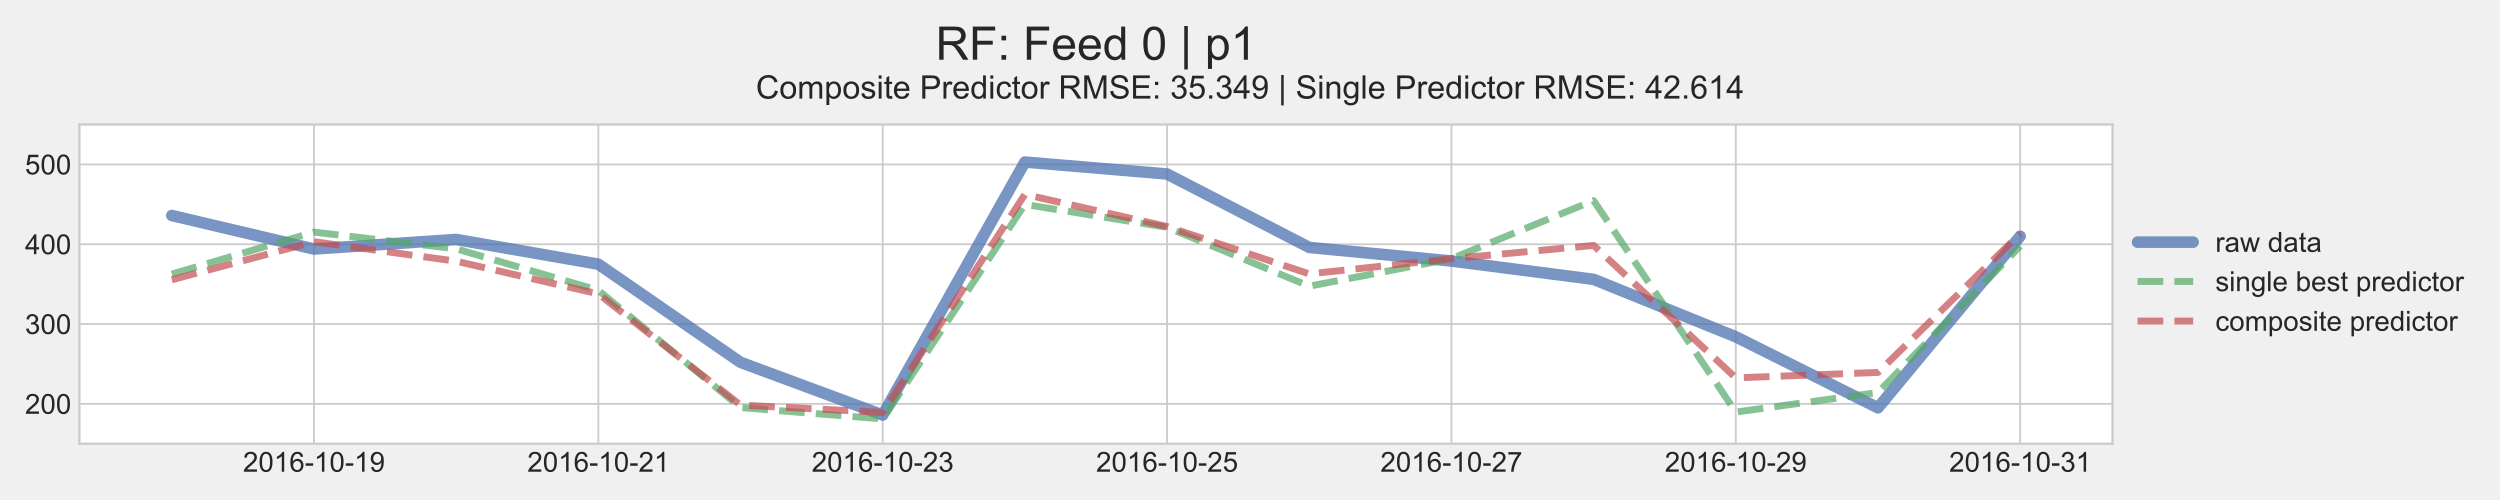
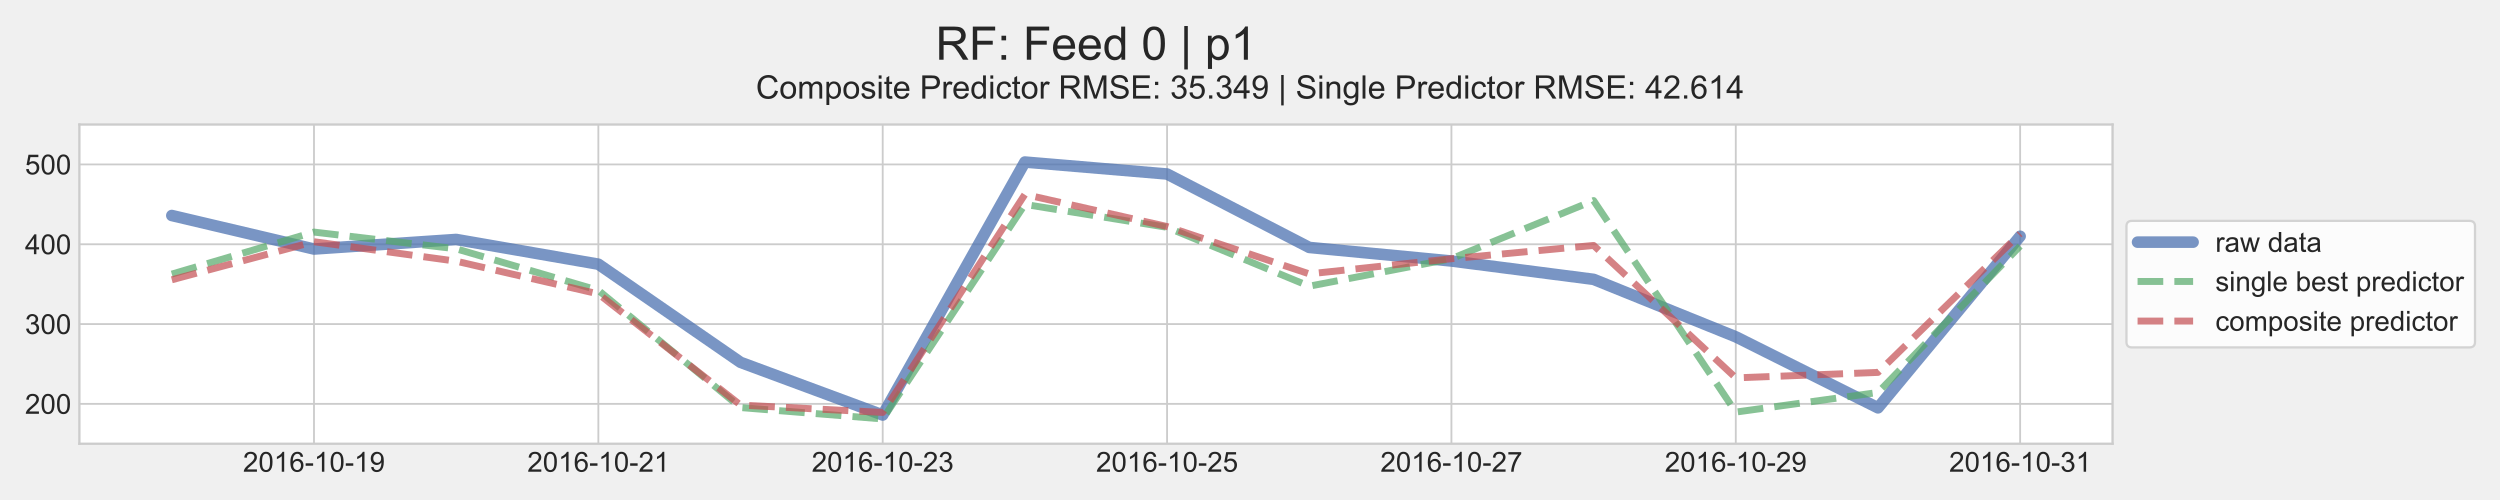
<svg xmlns="http://www.w3.org/2000/svg" xmlns:xlink="http://www.w3.org/1999/xlink" height="216pt" version="1.1" viewBox="0 0 1080 216" width="1080pt">
  <defs>
    <style type="text/css">
*{stroke-linecap:butt;stroke-linejoin:round;}
  </style>
  </defs>
  <g id="figure_1">
    <g id="patch_1">
      <path d="M 0 216  L 1080 216  L 1080 0  L 0 0  z " style="fill:none;" />
    </g>
    <g id="axes_1">
      <g id="patch_2">
        <path d="M 34.3 191.7  L 912.625 191.7  L 912.625 53.8  L 34.3 53.8  z " style="fill:#ffffff;" />
      </g>
      <g id="matplotlib.axis_1">
        <g id="xtick_1">
          <g id="line2d_1">
-             <path clip-path="url(#pf17c35415a)" d="M 135.645 191.7  L 135.645 53.8  " style="fill:none;stroke:#cccccc;stroke-linecap:round;stroke-width:0.8;" />
+             <path clip-path="url(#p191e06d65b)" d="M 135.645 191.7  L 135.645 53.8  " style="fill:none;stroke:#cccccc;stroke-linecap:round;stroke-width:0.8;" />
          </g>
          <g id="line2d_2" />
          <g id="text_1">
            <defs>
              <path d="M 50.344 8.453  L 50.344 0  L 3.031 0  Q 2.938 3.172 4.047 6.109  Q 5.859 10.938 9.828 15.625  Q 13.812 20.312 21.344 26.469  Q 33.016 36.031 37.109 41.625  Q 41.219 47.219 41.219 52.203  Q 41.219 57.422 37.469 61  Q 33.734 64.594 27.734 64.594  Q 21.391 64.594 17.578 60.781  Q 13.766 56.984 13.719 50.25  L 4.688 51.172  Q 5.609 61.281 11.656 66.578  Q 17.719 71.875 27.938 71.875  Q 38.234 71.875 44.234 66.156  Q 50.25 60.453 50.25 52  Q 50.25 47.703 48.484 43.547  Q 46.734 39.406 42.656 34.812  Q 38.578 30.219 29.109 22.219  Q 21.188 15.578 18.938 13.203  Q 16.703 10.844 15.234 8.453  z " id="ArialMT-32" />
              <path d="M 4.156 35.297  Q 4.156 48 6.766 55.734  Q 9.375 63.484 14.516 67.672  Q 19.672 71.875 27.484 71.875  Q 33.25 71.875 37.594 69.547  Q 41.938 67.234 44.766 62.859  Q 47.609 58.5 49.219 52.219  Q 50.828 45.953 50.828 35.297  Q 50.828 22.703 48.234 14.969  Q 45.656 7.234 40.5 3  Q 35.359 -1.219 27.484 -1.219  Q 17.141 -1.219 11.234 6.203  Q 4.156 15.141 4.156 35.297  z M 13.188 35.297  Q 13.188 17.672 17.312 11.828  Q 21.438 6 27.484 6  Q 33.547 6 37.672 11.859  Q 41.797 17.719 41.797 35.297  Q 41.797 52.984 37.672 58.781  Q 33.547 64.594 27.391 64.594  Q 21.344 64.594 17.719 59.469  Q 13.188 52.938 13.188 35.297  z " id="ArialMT-30" />
              <path d="M 37.25 0  L 28.469 0  L 28.469 56  Q 25.297 52.984 20.141 49.953  Q 14.984 46.922 10.891 45.406  L 10.891 53.906  Q 18.266 57.375 23.781 62.297  Q 29.297 67.234 31.594 71.875  L 37.25 71.875  z " id="ArialMT-31" />
              <path d="M 49.75 54.047  L 41.016 53.375  Q 39.844 58.547 37.703 60.891  Q 34.125 64.656 28.906 64.656  Q 24.703 64.656 21.531 62.312  Q 17.391 59.281 14.984 53.469  Q 12.594 47.656 12.5 36.922  Q 15.672 41.75 20.266 44.094  Q 24.859 46.438 29.891 46.438  Q 38.672 46.438 44.844 39.969  Q 51.031 33.5 51.031 23.25  Q 51.031 16.5 48.125 10.719  Q 45.219 4.938 40.141 1.859  Q 35.062 -1.219 28.609 -1.219  Q 17.625 -1.219 10.688 6.859  Q 3.766 14.938 3.766 33.5  Q 3.766 54.25 11.422 63.672  Q 18.109 71.875 29.438 71.875  Q 37.891 71.875 43.281 67.141  Q 48.688 62.406 49.75 54.047  z M 13.875 23.188  Q 13.875 18.656 15.797 14.5  Q 17.719 10.359 21.188 8.172  Q 24.656 6 28.469 6  Q 34.031 6 38.031 10.484  Q 42.047 14.984 42.047 22.703  Q 42.047 30.125 38.078 34.391  Q 34.125 38.672 28.125 38.672  Q 22.172 38.672 18.016 34.391  Q 13.875 30.125 13.875 23.188  z " id="ArialMT-36" />
              <path d="M 3.172 21.484  L 3.172 30.328  L 30.172 30.328  L 30.172 21.484  z " id="ArialMT-2d" />
              <path d="M 5.469 16.547  L 13.922 17.328  Q 14.984 11.375 18.016 8.688  Q 21.047 6 25.781 6  Q 29.828 6 32.875 7.859  Q 35.938 9.719 37.891 12.812  Q 39.844 15.922 41.156 21.188  Q 42.484 26.469 42.484 31.938  Q 42.484 32.516 42.438 33.688  Q 39.797 29.5 35.234 26.875  Q 30.672 24.266 25.344 24.266  Q 16.453 24.266 10.297 30.703  Q 4.156 37.156 4.156 47.703  Q 4.156 58.594 10.578 65.234  Q 17 71.875 26.656 71.875  Q 33.641 71.875 39.422 68.109  Q 45.219 64.359 48.219 57.391  Q 51.219 50.438 51.219 37.25  Q 51.219 23.531 48.234 15.406  Q 45.266 7.281 39.375 3.031  Q 33.5 -1.219 25.594 -1.219  Q 17.188 -1.219 11.859 3.438  Q 6.547 8.109 5.469 16.547  z M 41.453 48.141  Q 41.453 55.719 37.422 60.156  Q 33.406 64.594 27.734 64.594  Q 21.875 64.594 17.531 59.812  Q 13.188 55.031 13.188 47.406  Q 13.188 40.578 17.312 36.297  Q 21.438 32.031 27.484 32.031  Q 33.594 32.031 37.516 36.297  Q 41.453 40.578 41.453 48.141  z " id="ArialMT-39" />
            </defs>
            <g style="fill:#262626;" transform="translate(104.9571 203.7894)scale(0.12 -0.12)">
              <use xlink:href="#ArialMT-32" />
              <use x="55.615" xlink:href="#ArialMT-30" />
              <use x="111.23" xlink:href="#ArialMT-31" />
              <use x="166.846" xlink:href="#ArialMT-36" />
              <use x="222.461" xlink:href="#ArialMT-2d" />
              <use x="255.762" xlink:href="#ArialMT-31" />
              <use x="311.377" xlink:href="#ArialMT-30" />
              <use x="366.992" xlink:href="#ArialMT-2d" />
              <use x="400.293" xlink:href="#ArialMT-31" />
              <use x="455.908" xlink:href="#ArialMT-39" />
            </g>
          </g>
        </g>
        <g id="xtick_2">
          <g id="line2d_3">
-             <path clip-path="url(#pf17c35415a)" d="M 258.488 191.7  L 258.488 53.8  " style="fill:none;stroke:#cccccc;stroke-linecap:round;stroke-width:0.8;" />
+             <path clip-path="url(#p191e06d65b)" d="M 258.488 191.7  L 258.488 53.8  " style="fill:none;stroke:#cccccc;stroke-linecap:round;stroke-width:0.8;" />
          </g>
          <g id="line2d_4" />
          <g id="text_2">
            <g style="fill:#262626;" transform="translate(227.7997 203.7894)scale(0.12 -0.12)">
              <use xlink:href="#ArialMT-32" />
              <use x="55.615" xlink:href="#ArialMT-30" />
              <use x="111.23" xlink:href="#ArialMT-31" />
              <use x="166.846" xlink:href="#ArialMT-36" />
              <use x="222.461" xlink:href="#ArialMT-2d" />
              <use x="255.762" xlink:href="#ArialMT-31" />
              <use x="311.377" xlink:href="#ArialMT-30" />
              <use x="366.992" xlink:href="#ArialMT-2d" />
              <use x="400.293" xlink:href="#ArialMT-32" />
              <use x="455.908" xlink:href="#ArialMT-31" />
            </g>
          </g>
        </g>
        <g id="xtick_3">
          <g id="line2d_5">
-             <path clip-path="url(#pf17c35415a)" d="M 381.331 191.7  L 381.331 53.8  " style="fill:none;stroke:#cccccc;stroke-linecap:round;stroke-width:0.8;" />
+             <path clip-path="url(#p191e06d65b)" d="M 381.331 191.7  L 381.331 53.8  " style="fill:none;stroke:#cccccc;stroke-linecap:round;stroke-width:0.8;" />
          </g>
          <g id="line2d_6" />
          <g id="text_3">
            <defs>
              <path d="M 4.203 18.891  L 12.984 20.062  Q 14.5 12.594 18.141 9.297  Q 21.781 6 27 6  Q 33.203 6 37.469 10.297  Q 41.75 14.594 41.75 20.953  Q 41.75 27 37.797 30.922  Q 33.844 34.859 27.734 34.859  Q 25.25 34.859 21.531 33.891  L 22.516 41.609  Q 23.391 41.5 23.922 41.5  Q 29.547 41.5 34.031 44.422  Q 38.531 47.359 38.531 53.469  Q 38.531 58.297 35.25 61.469  Q 31.984 64.656 26.812 64.656  Q 21.688 64.656 18.266 61.422  Q 14.844 58.203 13.875 51.766  L 5.078 53.328  Q 6.688 62.156 12.391 67.016  Q 18.109 71.875 26.609 71.875  Q 32.469 71.875 37.391 69.359  Q 42.328 66.844 44.938 62.5  Q 47.562 58.156 47.562 53.266  Q 47.562 48.641 45.062 44.828  Q 42.578 41.016 37.703 38.766  Q 44.047 37.312 47.562 32.688  Q 51.078 28.078 51.078 21.141  Q 51.078 11.766 44.234 5.25  Q 37.406 -1.266 26.953 -1.266  Q 17.531 -1.266 11.297 4.344  Q 5.078 9.969 4.203 18.891  z " id="ArialMT-33" />
            </defs>
            <g style="fill:#262626;" transform="translate(350.6424 203.7894)scale(0.12 -0.12)">
              <use xlink:href="#ArialMT-32" />
              <use x="55.615" xlink:href="#ArialMT-30" />
              <use x="111.23" xlink:href="#ArialMT-31" />
              <use x="166.846" xlink:href="#ArialMT-36" />
              <use x="222.461" xlink:href="#ArialMT-2d" />
              <use x="255.762" xlink:href="#ArialMT-31" />
              <use x="311.377" xlink:href="#ArialMT-30" />
              <use x="366.992" xlink:href="#ArialMT-2d" />
              <use x="400.293" xlink:href="#ArialMT-32" />
              <use x="455.908" xlink:href="#ArialMT-33" />
            </g>
          </g>
        </g>
        <g id="xtick_4">
          <g id="line2d_7">
-             <path clip-path="url(#pf17c35415a)" d="M 504.173 191.7  L 504.173 53.8  " style="fill:none;stroke:#cccccc;stroke-linecap:round;stroke-width:0.8;" />
+             <path clip-path="url(#p191e06d65b)" d="M 504.173 191.7  L 504.173 53.8  " style="fill:none;stroke:#cccccc;stroke-linecap:round;stroke-width:0.8;" />
          </g>
          <g id="line2d_8" />
          <g id="text_4">
            <defs>
              <path d="M 4.156 18.75  L 13.375 19.531  Q 14.406 12.797 18.141 9.391  Q 21.875 6 27.156 6  Q 33.5 6 37.891 10.781  Q 42.281 15.578 42.281 23.484  Q 42.281 31 38.062 35.344  Q 33.844 39.703 27 39.703  Q 22.75 39.703 19.328 37.766  Q 15.922 35.844 13.969 32.766  L 5.719 33.844  L 12.641 70.609  L 48.25 70.609  L 48.25 62.203  L 19.672 62.203  L 15.828 42.969  Q 22.266 47.469 29.344 47.469  Q 38.719 47.469 45.156 40.969  Q 51.609 34.469 51.609 24.266  Q 51.609 14.547 45.953 7.469  Q 39.062 -1.219 27.156 -1.219  Q 17.391 -1.219 11.203 4.25  Q 5.031 9.719 4.156 18.75  z " id="ArialMT-35" />
            </defs>
            <g style="fill:#262626;" transform="translate(473.485 203.7894)scale(0.12 -0.12)">
              <use xlink:href="#ArialMT-32" />
              <use x="55.615" xlink:href="#ArialMT-30" />
              <use x="111.23" xlink:href="#ArialMT-31" />
              <use x="166.846" xlink:href="#ArialMT-36" />
              <use x="222.461" xlink:href="#ArialMT-2d" />
              <use x="255.762" xlink:href="#ArialMT-31" />
              <use x="311.377" xlink:href="#ArialMT-30" />
              <use x="366.992" xlink:href="#ArialMT-2d" />
              <use x="400.293" xlink:href="#ArialMT-32" />
              <use x="455.908" xlink:href="#ArialMT-35" />
            </g>
          </g>
        </g>
        <g id="xtick_5">
          <g id="line2d_9">
-             <path clip-path="url(#pf17c35415a)" d="M 627.016 191.7  L 627.016 53.8  " style="fill:none;stroke:#cccccc;stroke-linecap:round;stroke-width:0.8;" />
+             <path clip-path="url(#p191e06d65b)" d="M 627.016 191.7  L 627.016 53.8  " style="fill:none;stroke:#cccccc;stroke-linecap:round;stroke-width:0.8;" />
          </g>
          <g id="line2d_10" />
          <g id="text_5">
            <defs>
              <path d="M 4.734 62.203  L 4.734 70.656  L 51.078 70.656  L 51.078 63.812  Q 44.234 56.547 37.516 44.484  Q 30.812 32.422 27.156 19.672  Q 24.516 10.688 23.781 0  L 14.75 0  Q 14.891 8.453 18.062 20.406  Q 21.234 32.375 27.172 43.484  Q 33.109 54.594 39.797 62.203  z " id="ArialMT-37" />
            </defs>
            <g style="fill:#262626;" transform="translate(596.3277 203.7894)scale(0.12 -0.12)">
              <use xlink:href="#ArialMT-32" />
              <use x="55.615" xlink:href="#ArialMT-30" />
              <use x="111.23" xlink:href="#ArialMT-31" />
              <use x="166.846" xlink:href="#ArialMT-36" />
              <use x="222.461" xlink:href="#ArialMT-2d" />
              <use x="255.762" xlink:href="#ArialMT-31" />
              <use x="311.377" xlink:href="#ArialMT-30" />
              <use x="366.992" xlink:href="#ArialMT-2d" />
              <use x="400.293" xlink:href="#ArialMT-32" />
              <use x="455.908" xlink:href="#ArialMT-37" />
            </g>
          </g>
        </g>
        <g id="xtick_6">
          <g id="line2d_11">
-             <path clip-path="url(#pf17c35415a)" d="M 749.858 191.7  L 749.858 53.8  " style="fill:none;stroke:#cccccc;stroke-linecap:round;stroke-width:0.8;" />
+             <path clip-path="url(#p191e06d65b)" d="M 749.858 191.7  L 749.858 53.8  " style="fill:none;stroke:#cccccc;stroke-linecap:round;stroke-width:0.8;" />
          </g>
          <g id="line2d_12" />
          <g id="text_6">
            <g style="fill:#262626;" transform="translate(719.1704 203.7894)scale(0.12 -0.12)">
              <use xlink:href="#ArialMT-32" />
              <use x="55.615" xlink:href="#ArialMT-30" />
              <use x="111.23" xlink:href="#ArialMT-31" />
              <use x="166.846" xlink:href="#ArialMT-36" />
              <use x="222.461" xlink:href="#ArialMT-2d" />
              <use x="255.762" xlink:href="#ArialMT-31" />
              <use x="311.377" xlink:href="#ArialMT-30" />
              <use x="366.992" xlink:href="#ArialMT-2d" />
              <use x="400.293" xlink:href="#ArialMT-32" />
              <use x="455.908" xlink:href="#ArialMT-39" />
            </g>
          </g>
        </g>
        <g id="xtick_7">
          <g id="line2d_13">
-             <path clip-path="url(#pf17c35415a)" d="M 872.701 191.7  L 872.701 53.8  " style="fill:none;stroke:#cccccc;stroke-linecap:round;stroke-width:0.8;" />
+             <path clip-path="url(#p191e06d65b)" d="M 872.701 191.7  L 872.701 53.8  " style="fill:none;stroke:#cccccc;stroke-linecap:round;stroke-width:0.8;" />
          </g>
          <g id="line2d_14" />
          <g id="text_7">
            <g style="fill:#262626;" transform="translate(842.013 203.7894)scale(0.12 -0.12)">
              <use xlink:href="#ArialMT-32" />
              <use x="55.615" xlink:href="#ArialMT-30" />
              <use x="111.23" xlink:href="#ArialMT-31" />
              <use x="166.846" xlink:href="#ArialMT-36" />
              <use x="222.461" xlink:href="#ArialMT-2d" />
              <use x="255.762" xlink:href="#ArialMT-31" />
              <use x="311.377" xlink:href="#ArialMT-30" />
              <use x="366.992" xlink:href="#ArialMT-2d" />
              <use x="400.293" xlink:href="#ArialMT-33" />
              <use x="455.908" xlink:href="#ArialMT-31" />
            </g>
          </g>
        </g>
      </g>
      <g id="matplotlib.axis_2">
        <g id="ytick_1">
          <g id="line2d_15">
-             <path clip-path="url(#pf17c35415a)" d="M 34.3 174.463  L 912.625 174.463  " style="fill:none;stroke:#cccccc;stroke-linecap:round;stroke-width:0.8;" />
+             <path clip-path="url(#p191e06d65b)" d="M 34.3 174.463  L 912.625 174.463  " style="fill:none;stroke:#cccccc;stroke-linecap:round;stroke-width:0.8;" />
          </g>
          <g id="line2d_16" />
          <g id="text_8">
            <g style="fill:#262626;" transform="translate(10.78063 178.7572)scale(0.12 -0.12)">
              <use xlink:href="#ArialMT-32" />
              <use x="55.615" xlink:href="#ArialMT-30" />
              <use x="111.23" xlink:href="#ArialMT-30" />
            </g>
          </g>
        </g>
        <g id="ytick_2">
          <g id="line2d_17">
-             <path clip-path="url(#pf17c35415a)" d="M 34.3 139.988  L 912.625 139.988  " style="fill:none;stroke:#cccccc;stroke-linecap:round;stroke-width:0.8;" />
+             <path clip-path="url(#p191e06d65b)" d="M 34.3 139.988  L 912.625 139.988  " style="fill:none;stroke:#cccccc;stroke-linecap:round;stroke-width:0.8;" />
          </g>
          <g id="line2d_18" />
          <g id="text_9">
            <g style="fill:#262626;" transform="translate(10.78063 144.2822)scale(0.12 -0.12)">
              <use xlink:href="#ArialMT-33" />
              <use x="55.615" xlink:href="#ArialMT-30" />
              <use x="111.23" xlink:href="#ArialMT-30" />
            </g>
          </g>
        </g>
        <g id="ytick_3">
          <g id="line2d_19">
-             <path clip-path="url(#pf17c35415a)" d="M 34.3 105.513  L 912.625 105.513  " style="fill:none;stroke:#cccccc;stroke-linecap:round;stroke-width:0.8;" />
+             <path clip-path="url(#p191e06d65b)" d="M 34.3 105.513  L 912.625 105.513  " style="fill:none;stroke:#cccccc;stroke-linecap:round;stroke-width:0.8;" />
          </g>
          <g id="line2d_20" />
          <g id="text_10">
            <defs>
              <path d="M 32.328 0  L 32.328 17.141  L 1.266 17.141  L 1.266 25.203  L 33.938 71.578  L 41.109 71.578  L 41.109 25.203  L 50.781 25.203  L 50.781 17.141  L 41.109 17.141  L 41.109 0  z M 32.328 25.203  L 32.328 57.469  L 9.906 25.203  z " id="ArialMT-34" />
            </defs>
            <g style="fill:#262626;" transform="translate(10.78063 109.8072)scale(0.12 -0.12)">
              <use xlink:href="#ArialMT-34" />
              <use x="55.615" xlink:href="#ArialMT-30" />
              <use x="111.23" xlink:href="#ArialMT-30" />
            </g>
          </g>
        </g>
        <g id="ytick_4">
          <g id="line2d_21">
-             <path clip-path="url(#pf17c35415a)" d="M 34.3 71.037  L 912.625 71.037  " style="fill:none;stroke:#cccccc;stroke-linecap:round;stroke-width:0.8;" />
+             <path clip-path="url(#p191e06d65b)" d="M 34.3 71.037  L 912.625 71.037  " style="fill:none;stroke:#cccccc;stroke-linecap:round;stroke-width:0.8;" />
          </g>
          <g id="line2d_22" />
          <g id="text_11">
            <g style="fill:#262626;" transform="translate(10.78063 75.33219)scale(0.12 -0.12)">
              <use xlink:href="#ArialMT-35" />
              <use x="55.615" xlink:href="#ArialMT-30" />
              <use x="111.23" xlink:href="#ArialMT-30" />
            </g>
          </g>
        </g>
      </g>
      <g id="line2d_23">
-         <path clip-path="url(#pf17c35415a)" d="M 74.224 93.102  L 135.645 107.581  L 197.067 103.444  L 258.488 114.131  L 319.909 156.536  L 381.331 179.289  L 442.752 70.003  L 504.173 75.174  L 565.594 106.891  L 627.016 112.752  L 688.437 120.681  L 749.858 145.504  L 811.28 176.186  L 872.701 102.065  " style="fill:none;stroke:#4c72b0;stroke-linecap:round;stroke-opacity:0.75;stroke-width:5;" />
+         <path clip-path="url(#p191e06d65b)" d="M 74.224 93.102  L 135.645 107.581  L 197.067 103.444  L 258.488 114.131  L 319.909 156.536  L 381.331 179.289  L 442.752 70.003  L 504.173 75.174  L 565.594 106.891  L 627.016 112.752  L 688.437 120.681  L 749.858 145.504  L 811.28 176.186  L 872.701 102.065  " style="fill:none;stroke:#4c72b0;stroke-linecap:round;stroke-opacity:0.75;stroke-width:5;" />
      </g>
      <g id="line2d_24">
-         <path clip-path="url(#pf17c35415a)" d="M 74.224 118.411  L 135.645 100.258  L 197.067 107.485  L 258.488 125.41  L 319.909 176.063  L 381.331 180.995  L 442.752 88.304  L 504.173 98.206  L 565.594 123.638  L 627.016 111.774  L 688.437 86.643  L 749.858 178.022  L 811.28 169.554  L 872.701 106.31  " style="fill:none;stroke:#55a868;stroke-dasharray:11.1,4.8;stroke-dashoffset:0;stroke-opacity:0.7;stroke-width:3;" />
+         <path clip-path="url(#p191e06d65b)" d="M 74.224 118.411  L 135.645 100.258  L 197.067 107.485  L 258.488 125.41  L 319.909 176.063  L 381.331 180.995  L 442.752 88.304  L 504.173 98.206  L 565.594 123.638  L 627.016 111.774  L 688.437 86.643  L 749.858 178.022  L 811.28 169.554  L 872.701 106.31  " style="fill:none;stroke:#55a868;stroke-dasharray:11.1,4.8;stroke-dashoffset:0;stroke-opacity:0.7;stroke-width:3;" />
      </g>
      <g id="line2d_25">
-         <path clip-path="url(#pf17c35415a)" d="M 74.224 120.874  L 135.645 104.424  L 197.067 112.835  L 258.488 126.97  L 319.909 174.984  L 381.331 178.17  L 442.752 83.989  L 504.173 97.864  L 565.594 118.317  L 627.016 111.774  L 688.437 106.022  L 749.858 163.242  L 811.28 160.88  L 872.701 100.963  " style="fill:none;stroke:#c44e52;stroke-dasharray:11.1,4.8;stroke-dashoffset:0;stroke-opacity:0.7;stroke-width:3;" />
+         <path clip-path="url(#p191e06d65b)" d="M 74.224 120.874  L 135.645 104.424  L 197.067 112.835  L 258.488 126.97  L 319.909 174.984  L 381.331 178.17  L 442.752 83.989  L 504.173 97.864  L 565.594 118.317  L 627.016 111.774  L 688.437 106.022  L 749.858 163.242  L 811.28 160.88  L 872.701 100.963  " style="fill:none;stroke:#c44e52;stroke-dasharray:11.1,4.8;stroke-dashoffset:0;stroke-opacity:0.7;stroke-width:3;" />
      </g>
      <g id="patch_3">
        <path d="M 34.3 191.7  L 34.3 53.8  " style="fill:none;stroke:#cccccc;stroke-linecap:square;stroke-linejoin:miter;" />
      </g>
      <g id="patch_4">
        <path d="M 912.625 191.7  L 912.625 53.8  " style="fill:none;stroke:#cccccc;stroke-linecap:square;stroke-linejoin:miter;" />
      </g>
      <g id="patch_5">
        <path d="M 34.3 191.7  L 912.625 191.7  " style="fill:none;stroke:#cccccc;stroke-linecap:square;stroke-linejoin:miter;" />
      </g>
      <g id="patch_6">
        <path d="M 34.3 53.8  L 912.625 53.8  " style="fill:none;stroke:#cccccc;stroke-linecap:square;stroke-linejoin:miter;" />
      </g>
      <g id="text_12">
        <defs>
          <path d="M 7.859 0  L 7.859 71.578  L 39.594 71.578  Q 49.172 71.578 54.141 69.641  Q 59.125 67.719 62.109 62.828  Q 65.094 57.953 65.094 52.047  Q 65.094 44.438 60.156 39.203  Q 55.219 33.984 44.922 32.562  Q 48.688 30.766 50.641 29  Q 54.781 25.203 58.5 19.484  L 70.953 0  L 59.031 0  L 49.562 14.891  Q 45.406 21.344 42.719 24.75  Q 40.047 28.172 37.922 29.531  Q 35.797 30.906 33.594 31.453  Q 31.984 31.781 28.328 31.781  L 17.328 31.781  L 17.328 0  z M 17.328 39.984  L 37.703 39.984  Q 44.188 39.984 47.844 41.328  Q 51.516 42.672 53.422 45.625  Q 55.328 48.578 55.328 52.047  Q 55.328 57.125 51.641 60.391  Q 47.953 63.672 39.984 63.672  L 17.328 63.672  z " id="ArialMT-52" />
          <path d="M 8.203 0  L 8.203 71.578  L 56.5 71.578  L 56.5 63.141  L 17.672 63.141  L 17.672 40.969  L 51.266 40.969  L 51.266 32.516  L 17.672 32.516  L 17.672 0  z " id="ArialMT-46" />
          <path d="M 9.031 41.844  L 9.031 51.859  L 19.047 51.859  L 19.047 41.844  z M 9.031 0  L 9.031 10.016  L 19.047 10.016  L 19.047 0  z " id="ArialMT-3a" />
          <path id="ArialMT-20" />
          <path d="M 42.094 16.703  L 51.172 15.578  Q 49.031 7.625 43.219 3.219  Q 37.406 -1.172 28.375 -1.172  Q 17 -1.172 10.328 5.828  Q 3.656 12.844 3.656 25.484  Q 3.656 38.578 10.391 45.797  Q 17.141 53.031 27.875 53.031  Q 38.281 53.031 44.875 45.953  Q 51.469 38.875 51.469 26.031  Q 51.469 25.25 51.422 23.688  L 12.75 23.688  Q 13.234 15.141 17.578 10.594  Q 21.922 6.062 28.422 6.062  Q 33.25 6.062 36.672 8.594  Q 40.094 11.141 42.094 16.703  z M 13.234 30.906  L 42.188 30.906  Q 41.609 37.453 38.875 40.719  Q 34.672 45.797 27.984 45.797  Q 21.922 45.797 17.797 41.75  Q 13.672 37.703 13.234 30.906  z " id="ArialMT-65" />
          <path d="M 40.234 0  L 40.234 6.547  Q 35.297 -1.172 25.734 -1.172  Q 19.531 -1.172 14.328 2.25  Q 9.125 5.672 6.266 11.797  Q 3.422 17.922 3.422 25.875  Q 3.422 33.641 6 39.969  Q 8.594 46.297 13.766 49.656  Q 18.953 53.031 25.344 53.031  Q 30.031 53.031 33.688 51.047  Q 37.359 49.078 39.656 45.906  L 39.656 71.578  L 48.391 71.578  L 48.391 0  z M 12.453 25.875  Q 12.453 15.922 16.641 10.984  Q 20.844 6.062 26.562 6.062  Q 32.328 6.062 36.344 10.766  Q 40.375 15.484 40.375 25.141  Q 40.375 35.797 36.266 40.766  Q 32.172 45.75 26.172 45.75  Q 20.312 45.75 16.375 40.969  Q 12.453 36.188 12.453 25.875  z " id="ArialMT-64" />
          <path d="M 9.188 -21.047  L 9.188 72.797  L 16.844 72.797  L 16.844 -21.047  z " id="ArialMT-7c" />
          <path d="M 6.594 -19.875  L 6.594 51.859  L 14.594 51.859  L 14.594 45.125  Q 17.438 49.078 21 51.047  Q 24.562 53.031 29.641 53.031  Q 36.281 53.031 41.359 49.609  Q 46.438 46.188 49.016 39.953  Q 51.609 33.734 51.609 26.312  Q 51.609 18.359 48.75 11.984  Q 45.906 5.609 40.453 2.219  Q 35.016 -1.172 29 -1.172  Q 24.609 -1.172 21.109 0.688  Q 17.625 2.547 15.375 5.375  L 15.375 -19.875  z M 14.547 25.641  Q 14.547 15.625 18.594 10.844  Q 22.656 6.062 28.422 6.062  Q 34.281 6.062 38.453 11.016  Q 42.625 15.969 42.625 26.375  Q 42.625 36.281 38.547 41.203  Q 34.469 46.141 28.812 46.141  Q 23.188 46.141 18.859 40.891  Q 14.547 35.641 14.547 25.641  z " id="ArialMT-70" />
        </defs>
        <g style="fill:#262626;" transform="translate(404.1703 25.8)scale(0.2 -0.2)">
          <use xlink:href="#ArialMT-52" />
          <use x="72.217" xlink:href="#ArialMT-46" />
          <use x="133.301" xlink:href="#ArialMT-3a" />
          <use x="161.084" xlink:href="#ArialMT-20" />
          <use x="188.867" xlink:href="#ArialMT-46" />
          <use x="249.951" xlink:href="#ArialMT-65" />
          <use x="305.566" xlink:href="#ArialMT-65" />
          <use x="361.182" xlink:href="#ArialMT-64" />
          <use x="416.797" xlink:href="#ArialMT-20" />
          <use x="444.58" xlink:href="#ArialMT-30" />
          <use x="500.195" xlink:href="#ArialMT-20" />
          <use x="527.979" xlink:href="#ArialMT-7c" />
          <use x="553.955" xlink:href="#ArialMT-20" />
          <use x="581.738" xlink:href="#ArialMT-70" />
          <use x="637.354" xlink:href="#ArialMT-31" />
        </g>
      </g>
      <g id="legend_1">
+         <g id="patch_7">
+           <path d="M 921.025 150.082  L 1066.808 150.082  Q 1069.208 150.082 1069.208 147.682  L 1069.208 97.818  Q 1069.208 95.418 1066.808 95.418  L 921.025 95.418  Q 918.625 95.418 918.625 97.818  L 918.625 147.682  Q 918.625 150.082 921.025 150.082  z " style="fill:#ffffff;opacity:0.8;stroke:#cccccc;stroke-linejoin:miter;" />
+         </g>
        <g id="line2d_26">
          <path d="M 923.425 104.608  L 947.425 104.608  " style="fill:none;stroke:#4c72b0;stroke-linecap:round;stroke-opacity:0.75;stroke-width:5;" />
        </g>
        <g id="line2d_27" />
        <g id="text_13">
          <defs>
            <path d="M 6.5 0  L 6.5 51.859  L 14.406 51.859  L 14.406 44  Q 17.438 49.516 20 51.266  Q 22.562 53.031 25.641 53.031  Q 30.078 53.031 34.672 50.203  L 31.641 42.047  Q 28.422 43.953 25.203 43.953  Q 22.312 43.953 20.016 42.219  Q 17.719 40.484 16.75 37.406  Q 15.281 32.719 15.281 27.156  L 15.281 0  z " id="ArialMT-72" />
            <path d="M 40.438 6.391  Q 35.547 2.25 31.031 0.531  Q 26.516 -1.172 21.344 -1.172  Q 12.797 -1.172 8.203 3  Q 3.609 7.172 3.609 13.672  Q 3.609 17.484 5.344 20.625  Q 7.078 23.781 9.891 25.688  Q 12.703 27.594 16.219 28.562  Q 18.797 29.25 24.031 29.891  Q 34.672 31.156 39.703 32.906  Q 39.75 34.719 39.75 35.203  Q 39.75 40.578 37.25 42.781  Q 33.891 45.75 27.25 45.75  Q 21.047 45.75 18.094 43.578  Q 15.141 41.406 13.719 35.891  L 5.125 37.062  Q 6.297 42.578 8.984 45.969  Q 11.672 49.359 16.75 51.188  Q 21.828 53.031 28.516 53.031  Q 35.156 53.031 39.297 51.469  Q 43.453 49.906 45.406 47.531  Q 47.359 45.172 48.141 41.547  Q 48.578 39.312 48.578 33.453  L 48.578 21.734  Q 48.578 9.469 49.141 6.219  Q 49.703 2.984 51.375 0  L 42.188 0  Q 40.828 2.734 40.438 6.391  z M 39.703 26.031  Q 34.906 24.078 25.344 22.703  Q 19.922 21.922 17.672 20.938  Q 15.438 19.969 14.203 18.094  Q 12.984 16.219 12.984 13.922  Q 12.984 10.406 15.641 8.062  Q 18.312 5.719 23.438 5.719  Q 28.516 5.719 32.469 7.938  Q 36.422 10.156 38.281 14.016  Q 39.703 17 39.703 22.797  z " id="ArialMT-61" />
            <path d="M 16.156 0  L 0.297 51.859  L 9.375 51.859  L 17.625 21.922  L 20.703 10.797  Q 20.906 11.625 23.391 21.484  L 31.641 51.859  L 40.672 51.859  L 48.438 21.781  L 51.031 11.859  L 54 21.875  L 62.891 51.859  L 71.438 51.859  L 55.219 0  L 46.094 0  L 37.844 31.062  L 35.844 39.891  L 25.344 0  z " id="ArialMT-77" />
            <path d="M 25.781 7.859  L 27.047 0.094  Q 23.344 -0.688 20.406 -0.688  Q 15.625 -0.688 12.984 0.828  Q 10.359 2.344 9.281 4.812  Q 8.203 7.281 8.203 15.188  L 8.203 45.016  L 1.766 45.016  L 1.766 51.859  L 8.203 51.859  L 8.203 64.703  L 16.938 69.969  L 16.938 51.859  L 25.781 51.859  L 25.781 45.016  L 16.938 45.016  L 16.938 14.703  Q 16.938 10.938 17.406 9.859  Q 17.875 8.797 18.922 8.156  Q 19.969 7.516 21.922 7.516  Q 23.391 7.516 25.781 7.859  z " id="ArialMT-74" />
          </defs>
          <g style="fill:#262626;" transform="translate(957.025 108.8075)scale(0.12 -0.12)">
            <use xlink:href="#ArialMT-72" />
            <use x="33.301" xlink:href="#ArialMT-61" />
            <use x="88.916" xlink:href="#ArialMT-77" />
            <use x="161.133" xlink:href="#ArialMT-20" />
            <use x="188.916" xlink:href="#ArialMT-64" />
            <use x="244.531" xlink:href="#ArialMT-61" />
            <use x="300.146" xlink:href="#ArialMT-74" />
            <use x="327.93" xlink:href="#ArialMT-61" />
          </g>
        </g>
        <g id="line2d_28">
          <path d="M 923.425 121.582  L 947.425 121.582  " style="fill:none;stroke:#55a868;stroke-dasharray:11.1,4.8;stroke-dashoffset:0;stroke-opacity:0.7;stroke-width:3;" />
        </g>
        <g id="line2d_29" />
        <g id="text_14">
          <defs>
            <path d="M 3.078 15.484  L 11.766 16.844  Q 12.5 11.625 15.844 8.844  Q 19.188 6.062 25.203 6.062  Q 31.25 6.062 34.172 8.516  Q 37.109 10.984 37.109 14.312  Q 37.109 17.281 34.516 19  Q 32.719 20.172 25.531 21.969  Q 15.875 24.422 12.141 26.203  Q 8.406 27.984 6.469 31.125  Q 4.547 34.281 4.547 38.094  Q 4.547 41.547 6.125 44.5  Q 7.719 47.469 10.453 49.422  Q 12.5 50.922 16.031 51.969  Q 19.578 53.031 23.641 53.031  Q 29.734 53.031 34.344 51.266  Q 38.969 49.516 41.156 46.5  Q 43.359 43.5 44.188 38.484  L 35.594 37.312  Q 35.016 41.312 32.203 43.547  Q 29.391 45.797 24.266 45.797  Q 18.219 45.797 15.625 43.797  Q 13.031 41.797 13.031 39.109  Q 13.031 37.406 14.109 36.031  Q 15.188 34.625 17.484 33.688  Q 18.797 33.203 25.25 31.453  Q 34.578 28.953 38.25 27.359  Q 41.938 25.781 44.031 22.75  Q 46.141 19.734 46.141 15.234  Q 46.141 10.844 43.578 6.953  Q 41.016 3.078 36.172 0.953  Q 31.344 -1.172 25.25 -1.172  Q 15.141 -1.172 9.844 3.031  Q 4.547 7.234 3.078 15.484  z " id="ArialMT-73" />
            <path d="M 6.641 61.469  L 6.641 71.578  L 15.438 71.578  L 15.438 61.469  z M 6.641 0  L 6.641 51.859  L 15.438 51.859  L 15.438 0  z " id="ArialMT-69" />
            <path d="M 6.594 0  L 6.594 51.859  L 14.5 51.859  L 14.5 44.484  Q 20.219 53.031 31 53.031  Q 35.688 53.031 39.625 51.344  Q 43.562 49.656 45.516 46.922  Q 47.469 44.188 48.25 40.438  Q 48.734 37.984 48.734 31.891  L 48.734 0  L 39.938 0  L 39.938 31.547  Q 39.938 36.922 38.906 39.578  Q 37.891 42.234 35.281 43.812  Q 32.672 45.406 29.156 45.406  Q 23.531 45.406 19.453 41.844  Q 15.375 38.281 15.375 28.328  L 15.375 0  z " id="ArialMT-6e" />
            <path d="M 4.984 -4.297  L 13.531 -5.562  Q 14.062 -9.516 16.5 -11.328  Q 19.781 -13.766 25.438 -13.766  Q 31.547 -13.766 34.859 -11.328  Q 38.188 -8.891 39.359 -4.5  Q 40.047 -1.812 39.984 6.781  Q 34.234 0 25.641 0  Q 14.938 0 9.078 7.719  Q 3.219 15.438 3.219 26.219  Q 3.219 33.641 5.906 39.906  Q 8.594 46.188 13.688 49.609  Q 18.797 53.031 25.688 53.031  Q 34.859 53.031 40.828 45.609  L 40.828 51.859  L 48.922 51.859  L 48.922 7.031  Q 48.922 -5.078 46.453 -10.125  Q 44 -15.188 38.641 -18.109  Q 33.297 -21.047 25.484 -21.047  Q 16.219 -21.047 10.5 -16.875  Q 4.781 -12.703 4.984 -4.297  z M 12.25 26.859  Q 12.25 16.656 16.297 11.969  Q 20.359 7.281 26.469 7.281  Q 32.516 7.281 36.609 11.938  Q 40.719 16.609 40.719 26.562  Q 40.719 36.078 36.5 40.906  Q 32.281 45.75 26.312 45.75  Q 20.453 45.75 16.344 40.984  Q 12.25 36.234 12.25 26.859  z " id="ArialMT-67" />
            <path d="M 6.391 0  L 6.391 71.578  L 15.188 71.578  L 15.188 0  z " id="ArialMT-6c" />
            <path d="M 14.703 0  L 6.547 0  L 6.547 71.578  L 15.328 71.578  L 15.328 46.047  Q 20.906 53.031 29.547 53.031  Q 34.328 53.031 38.594 51.094  Q 42.875 49.172 45.625 45.672  Q 48.391 42.188 49.953 37.25  Q 51.516 32.328 51.516 26.703  Q 51.516 13.375 44.922 6.094  Q 38.328 -1.172 29.109 -1.172  Q 19.922 -1.172 14.703 6.5  z M 14.594 26.312  Q 14.594 17 17.141 12.844  Q 21.297 6.062 28.375 6.062  Q 34.125 6.062 38.328 11.062  Q 42.531 16.062 42.531 25.984  Q 42.531 36.141 38.5 40.969  Q 34.469 45.797 28.766 45.797  Q 23 45.797 18.797 40.797  Q 14.594 35.797 14.594 26.312  z " id="ArialMT-62" />
            <path d="M 40.438 19  L 49.078 17.875  Q 47.656 8.938 41.812 3.875  Q 35.984 -1.172 27.484 -1.172  Q 16.844 -1.172 10.375 5.781  Q 3.906 12.75 3.906 25.734  Q 3.906 34.125 6.688 40.422  Q 9.469 46.734 15.156 49.875  Q 20.844 53.031 27.547 53.031  Q 35.984 53.031 41.359 48.75  Q 46.734 44.484 48.25 36.625  L 39.703 35.297  Q 38.484 40.531 35.375 43.156  Q 32.281 45.797 27.875 45.797  Q 21.234 45.797 17.078 41.031  Q 12.938 36.281 12.938 25.984  Q 12.938 15.531 16.938 10.797  Q 20.953 6.062 27.391 6.062  Q 32.562 6.062 36.031 9.234  Q 39.5 12.406 40.438 19  z " id="ArialMT-63" />
            <path d="M 3.328 25.922  Q 3.328 40.328 11.328 47.266  Q 18.016 53.031 27.641 53.031  Q 38.328 53.031 45.109 46.016  Q 51.906 39.016 51.906 26.656  Q 51.906 16.656 48.906 10.906  Q 45.906 5.172 40.156 2  Q 34.422 -1.172 27.641 -1.172  Q 16.75 -1.172 10.031 5.812  Q 3.328 12.797 3.328 25.922  z M 12.359 25.922  Q 12.359 15.969 16.703 11.016  Q 21.047 6.062 27.641 6.062  Q 34.188 6.062 38.531 11.031  Q 42.875 16.016 42.875 26.219  Q 42.875 35.844 38.5 40.797  Q 34.125 45.75 27.641 45.75  Q 21.047 45.75 16.703 40.812  Q 12.359 35.891 12.359 25.922  z " id="ArialMT-6f" />
          </defs>
          <g style="fill:#262626;" transform="translate(957.025 125.7819)scale(0.12 -0.12)">
            <use xlink:href="#ArialMT-73" />
            <use x="50" xlink:href="#ArialMT-69" />
            <use x="72.217" xlink:href="#ArialMT-6e" />
            <use x="127.832" xlink:href="#ArialMT-67" />
            <use x="183.447" xlink:href="#ArialMT-6c" />
            <use x="205.664" xlink:href="#ArialMT-65" />
            <use x="261.279" xlink:href="#ArialMT-20" />
            <use x="289.062" xlink:href="#ArialMT-62" />
            <use x="344.678" xlink:href="#ArialMT-65" />
            <use x="400.293" xlink:href="#ArialMT-73" />
            <use x="450.293" xlink:href="#ArialMT-74" />
            <use x="478.076" xlink:href="#ArialMT-20" />
            <use x="505.859" xlink:href="#ArialMT-70" />
            <use x="561.475" xlink:href="#ArialMT-72" />
            <use x="594.775" xlink:href="#ArialMT-65" />
            <use x="650.391" xlink:href="#ArialMT-64" />
            <use x="706.006" xlink:href="#ArialMT-69" />
            <use x="728.223" xlink:href="#ArialMT-63" />
            <use x="778.223" xlink:href="#ArialMT-74" />
            <use x="806.006" xlink:href="#ArialMT-6f" />
            <use x="861.621" xlink:href="#ArialMT-72" />
          </g>
        </g>
        <g id="line2d_30">
          <path d="M 923.425 138.697  L 947.425 138.697  " style="fill:none;stroke:#c44e52;stroke-dasharray:11.1,4.8;stroke-dashoffset:0;stroke-opacity:0.7;stroke-width:3;" />
        </g>
        <g id="line2d_31" />
        <g id="text_15">
          <defs>
            <path d="M 6.594 0  L 6.594 51.859  L 14.453 51.859  L 14.453 44.578  Q 16.891 48.391 20.938 50.703  Q 25 53.031 30.172 53.031  Q 35.938 53.031 39.625 50.641  Q 43.312 48.25 44.828 43.953  Q 50.984 53.031 60.844 53.031  Q 68.562 53.031 72.703 48.75  Q 76.859 44.484 76.859 35.594  L 76.859 0  L 68.109 0  L 68.109 32.672  Q 68.109 37.938 67.25 40.25  Q 66.406 42.578 64.156 43.984  Q 61.922 45.406 58.891 45.406  Q 53.422 45.406 49.797 41.766  Q 46.188 38.141 46.188 30.125  L 46.188 0  L 37.406 0  L 37.406 33.688  Q 37.406 39.547 35.25 42.469  Q 33.109 45.406 28.219 45.406  Q 24.516 45.406 21.359 43.453  Q 18.219 41.5 16.797 37.734  Q 15.375 33.984 15.375 26.906  L 15.375 0  z " id="ArialMT-6d" />
          </defs>
          <g style="fill:#262626;" transform="translate(957.025 142.8969)scale(0.12 -0.12)">
            <use xlink:href="#ArialMT-63" />
            <use x="50" xlink:href="#ArialMT-6f" />
            <use x="105.615" xlink:href="#ArialMT-6d" />
            <use x="188.916" xlink:href="#ArialMT-70" />
            <use x="244.531" xlink:href="#ArialMT-6f" />
            <use x="300.146" xlink:href="#ArialMT-73" />
            <use x="350.146" xlink:href="#ArialMT-69" />
            <use x="372.363" xlink:href="#ArialMT-74" />
            <use x="400.146" xlink:href="#ArialMT-65" />
            <use x="455.762" xlink:href="#ArialMT-20" />
            <use x="483.545" xlink:href="#ArialMT-70" />
            <use x="539.16" xlink:href="#ArialMT-72" />
            <use x="572.461" xlink:href="#ArialMT-65" />
            <use x="628.076" xlink:href="#ArialMT-64" />
            <use x="683.691" xlink:href="#ArialMT-69" />
            <use x="705.908" xlink:href="#ArialMT-63" />
            <use x="755.908" xlink:href="#ArialMT-74" />
            <use x="783.691" xlink:href="#ArialMT-6f" />
            <use x="839.307" xlink:href="#ArialMT-72" />
          </g>
        </g>
      </g>
    </g>
    <g id="text_16">
      <defs>
        <path d="M 58.797 25.094  L 68.266 22.703  Q 65.281 11.031 57.547 4.906  Q 49.812 -1.219 38.625 -1.219  Q 27.047 -1.219 19.797 3.484  Q 12.547 8.203 8.766 17.141  Q 4.984 26.078 4.984 36.328  Q 4.984 47.516 9.25 55.828  Q 13.531 64.156 21.406 68.469  Q 29.297 72.797 38.766 72.797  Q 49.516 72.797 56.828 67.328  Q 64.156 61.859 67.047 51.953  L 57.719 49.75  Q 55.219 57.562 50.484 61.125  Q 45.75 64.703 38.578 64.703  Q 30.328 64.703 24.781 60.734  Q 19.234 56.781 16.984 50.109  Q 14.75 43.453 14.75 36.375  Q 14.75 27.25 17.406 20.438  Q 20.062 13.625 25.672 10.25  Q 31.297 6.891 37.844 6.891  Q 45.797 6.891 51.312 11.469  Q 56.844 16.062 58.797 25.094  z " id="ArialMT-43" />
        <path d="M 7.719 0  L 7.719 71.578  L 34.719 71.578  Q 41.844 71.578 45.609 70.906  Q 50.875 70.016 54.438 67.547  Q 58.016 65.094 60.188 60.641  Q 62.359 56.203 62.359 50.875  Q 62.359 41.75 56.547 35.422  Q 50.734 29.109 35.547 29.109  L 17.188 29.109  L 17.188 0  z M 17.188 37.547  L 35.688 37.547  Q 44.875 37.547 48.734 40.969  Q 52.594 44.391 52.594 50.594  Q 52.594 55.078 50.312 58.266  Q 48.047 61.469 44.344 62.5  Q 41.938 63.141 35.5 63.141  L 17.188 63.141  z " id="ArialMT-50" />
        <path d="M 7.422 0  L 7.422 71.578  L 21.688 71.578  L 38.625 20.906  Q 40.969 13.812 42.047 10.297  Q 43.266 14.203 45.844 21.781  L 62.984 71.578  L 75.734 71.578  L 75.734 0  L 66.609 0  L 66.609 59.906  L 45.797 0  L 37.25 0  L 16.547 60.938  L 16.547 0  z " id="ArialMT-4d" />
        <path d="M 4.5 23  L 13.422 23.781  Q 14.062 18.406 16.375 14.969  Q 18.703 11.531 23.578 9.406  Q 28.469 7.281 34.578 7.281  Q 39.984 7.281 44.141 8.891  Q 48.297 10.5 50.312 13.297  Q 52.344 16.109 52.344 19.438  Q 52.344 22.797 50.391 25.312  Q 48.438 27.828 43.953 29.547  Q 41.062 30.672 31.203 33.031  Q 21.344 35.406 17.391 37.5  Q 12.25 40.188 9.734 44.156  Q 7.234 48.141 7.234 53.078  Q 7.234 58.5 10.297 63.203  Q 13.375 67.922 19.281 70.359  Q 25.203 72.797 32.422 72.797  Q 40.375 72.797 46.453 70.234  Q 52.547 67.672 55.812 62.688  Q 59.078 57.719 59.328 51.422  L 50.25 50.734  Q 49.516 57.516 45.281 60.984  Q 41.062 64.453 32.812 64.453  Q 24.219 64.453 20.281 61.297  Q 16.359 58.156 16.359 53.719  Q 16.359 49.859 19.141 47.359  Q 21.875 44.875 33.422 42.266  Q 44.969 39.656 49.266 37.703  Q 55.516 34.812 58.484 30.391  Q 61.469 25.984 61.469 20.219  Q 61.469 14.5 58.203 9.438  Q 54.938 4.391 48.797 1.578  Q 42.672 -1.219 35.016 -1.219  Q 25.297 -1.219 18.719 1.609  Q 12.156 4.438 8.422 10.125  Q 4.688 15.828 4.5 23  z " id="ArialMT-53" />
        <path d="M 7.906 0  L 7.906 71.578  L 59.672 71.578  L 59.672 63.141  L 17.391 63.141  L 17.391 41.219  L 56.984 41.219  L 56.984 32.812  L 17.391 32.812  L 17.391 8.453  L 61.328 8.453  L 61.328 0  z " id="ArialMT-45" />
        <path d="M 9.078 0  L 9.078 10.016  L 19.094 10.016  L 19.094 0  z " id="ArialMT-2e" />
      </defs>
      <g style="fill:#262626;" transform="translate(326.5372 42.59156)scale(0.14 -0.14)">
        <use xlink:href="#ArialMT-43" />
        <use x="72.217" xlink:href="#ArialMT-6f" />
        <use x="127.832" xlink:href="#ArialMT-6d" />
        <use x="211.133" xlink:href="#ArialMT-70" />
        <use x="266.748" xlink:href="#ArialMT-6f" />
        <use x="322.363" xlink:href="#ArialMT-73" />
        <use x="372.363" xlink:href="#ArialMT-69" />
        <use x="394.58" xlink:href="#ArialMT-74" />
        <use x="422.363" xlink:href="#ArialMT-65" />
        <use x="477.979" xlink:href="#ArialMT-20" />
        <use x="505.762" xlink:href="#ArialMT-50" />
        <use x="572.461" xlink:href="#ArialMT-72" />
        <use x="605.762" xlink:href="#ArialMT-65" />
        <use x="661.377" xlink:href="#ArialMT-64" />
        <use x="716.992" xlink:href="#ArialMT-69" />
        <use x="739.209" xlink:href="#ArialMT-63" />
        <use x="789.209" xlink:href="#ArialMT-74" />
        <use x="816.992" xlink:href="#ArialMT-6f" />
        <use x="872.607" xlink:href="#ArialMT-72" />
        <use x="905.908" xlink:href="#ArialMT-20" />
        <use x="933.691" xlink:href="#ArialMT-52" />
        <use x="1005.908" xlink:href="#ArialMT-4d" />
        <use x="1089.209" xlink:href="#ArialMT-53" />
        <use x="1155.908" xlink:href="#ArialMT-45" />
        <use x="1222.607" xlink:href="#ArialMT-3a" />
        <use x="1250.391" xlink:href="#ArialMT-20" />
        <use x="1278.174" xlink:href="#ArialMT-33" />
        <use x="1333.789" xlink:href="#ArialMT-35" />
        <use x="1389.404" xlink:href="#ArialMT-2e" />
        <use x="1417.188" xlink:href="#ArialMT-33" />
        <use x="1472.803" xlink:href="#ArialMT-34" />
        <use x="1528.418" xlink:href="#ArialMT-39" />
        <use x="1584.033" xlink:href="#ArialMT-20" />
        <use x="1611.816" xlink:href="#ArialMT-7c" />
        <use x="1637.793" xlink:href="#ArialMT-20" />
        <use x="1665.576" xlink:href="#ArialMT-53" />
        <use x="1732.275" xlink:href="#ArialMT-69" />
        <use x="1754.492" xlink:href="#ArialMT-6e" />
        <use x="1810.107" xlink:href="#ArialMT-67" />
        <use x="1865.723" xlink:href="#ArialMT-6c" />
        <use x="1887.939" xlink:href="#ArialMT-65" />
        <use x="1943.555" xlink:href="#ArialMT-20" />
        <use x="1971.338" xlink:href="#ArialMT-50" />
        <use x="2038.037" xlink:href="#ArialMT-72" />
        <use x="2071.338" xlink:href="#ArialMT-65" />
        <use x="2126.953" xlink:href="#ArialMT-64" />
        <use x="2182.568" xlink:href="#ArialMT-69" />
        <use x="2204.785" xlink:href="#ArialMT-63" />
        <use x="2254.785" xlink:href="#ArialMT-74" />
        <use x="2282.568" xlink:href="#ArialMT-6f" />
        <use x="2338.184" xlink:href="#ArialMT-72" />
        <use x="2371.484" xlink:href="#ArialMT-20" />
        <use x="2399.268" xlink:href="#ArialMT-52" />
        <use x="2471.484" xlink:href="#ArialMT-4d" />
        <use x="2554.785" xlink:href="#ArialMT-53" />
        <use x="2621.484" xlink:href="#ArialMT-45" />
        <use x="2688.184" xlink:href="#ArialMT-3a" />
        <use x="2715.967" xlink:href="#ArialMT-20" />
        <use x="2743.75" xlink:href="#ArialMT-34" />
        <use x="2799.365" xlink:href="#ArialMT-32" />
        <use x="2854.98" xlink:href="#ArialMT-2e" />
        <use x="2882.764" xlink:href="#ArialMT-36" />
        <use x="2938.379" xlink:href="#ArialMT-31" />
        <use x="2993.994" xlink:href="#ArialMT-34" />
      </g>
    </g>
  </g>
  <defs>
-     <clipPath id="pf17c35415a">
+     <clipPath id="p191e06d65b">
      <rect height="137.9" width="878.325" x="34.3" y="53.8" />
    </clipPath>
  </defs>
</svg>
